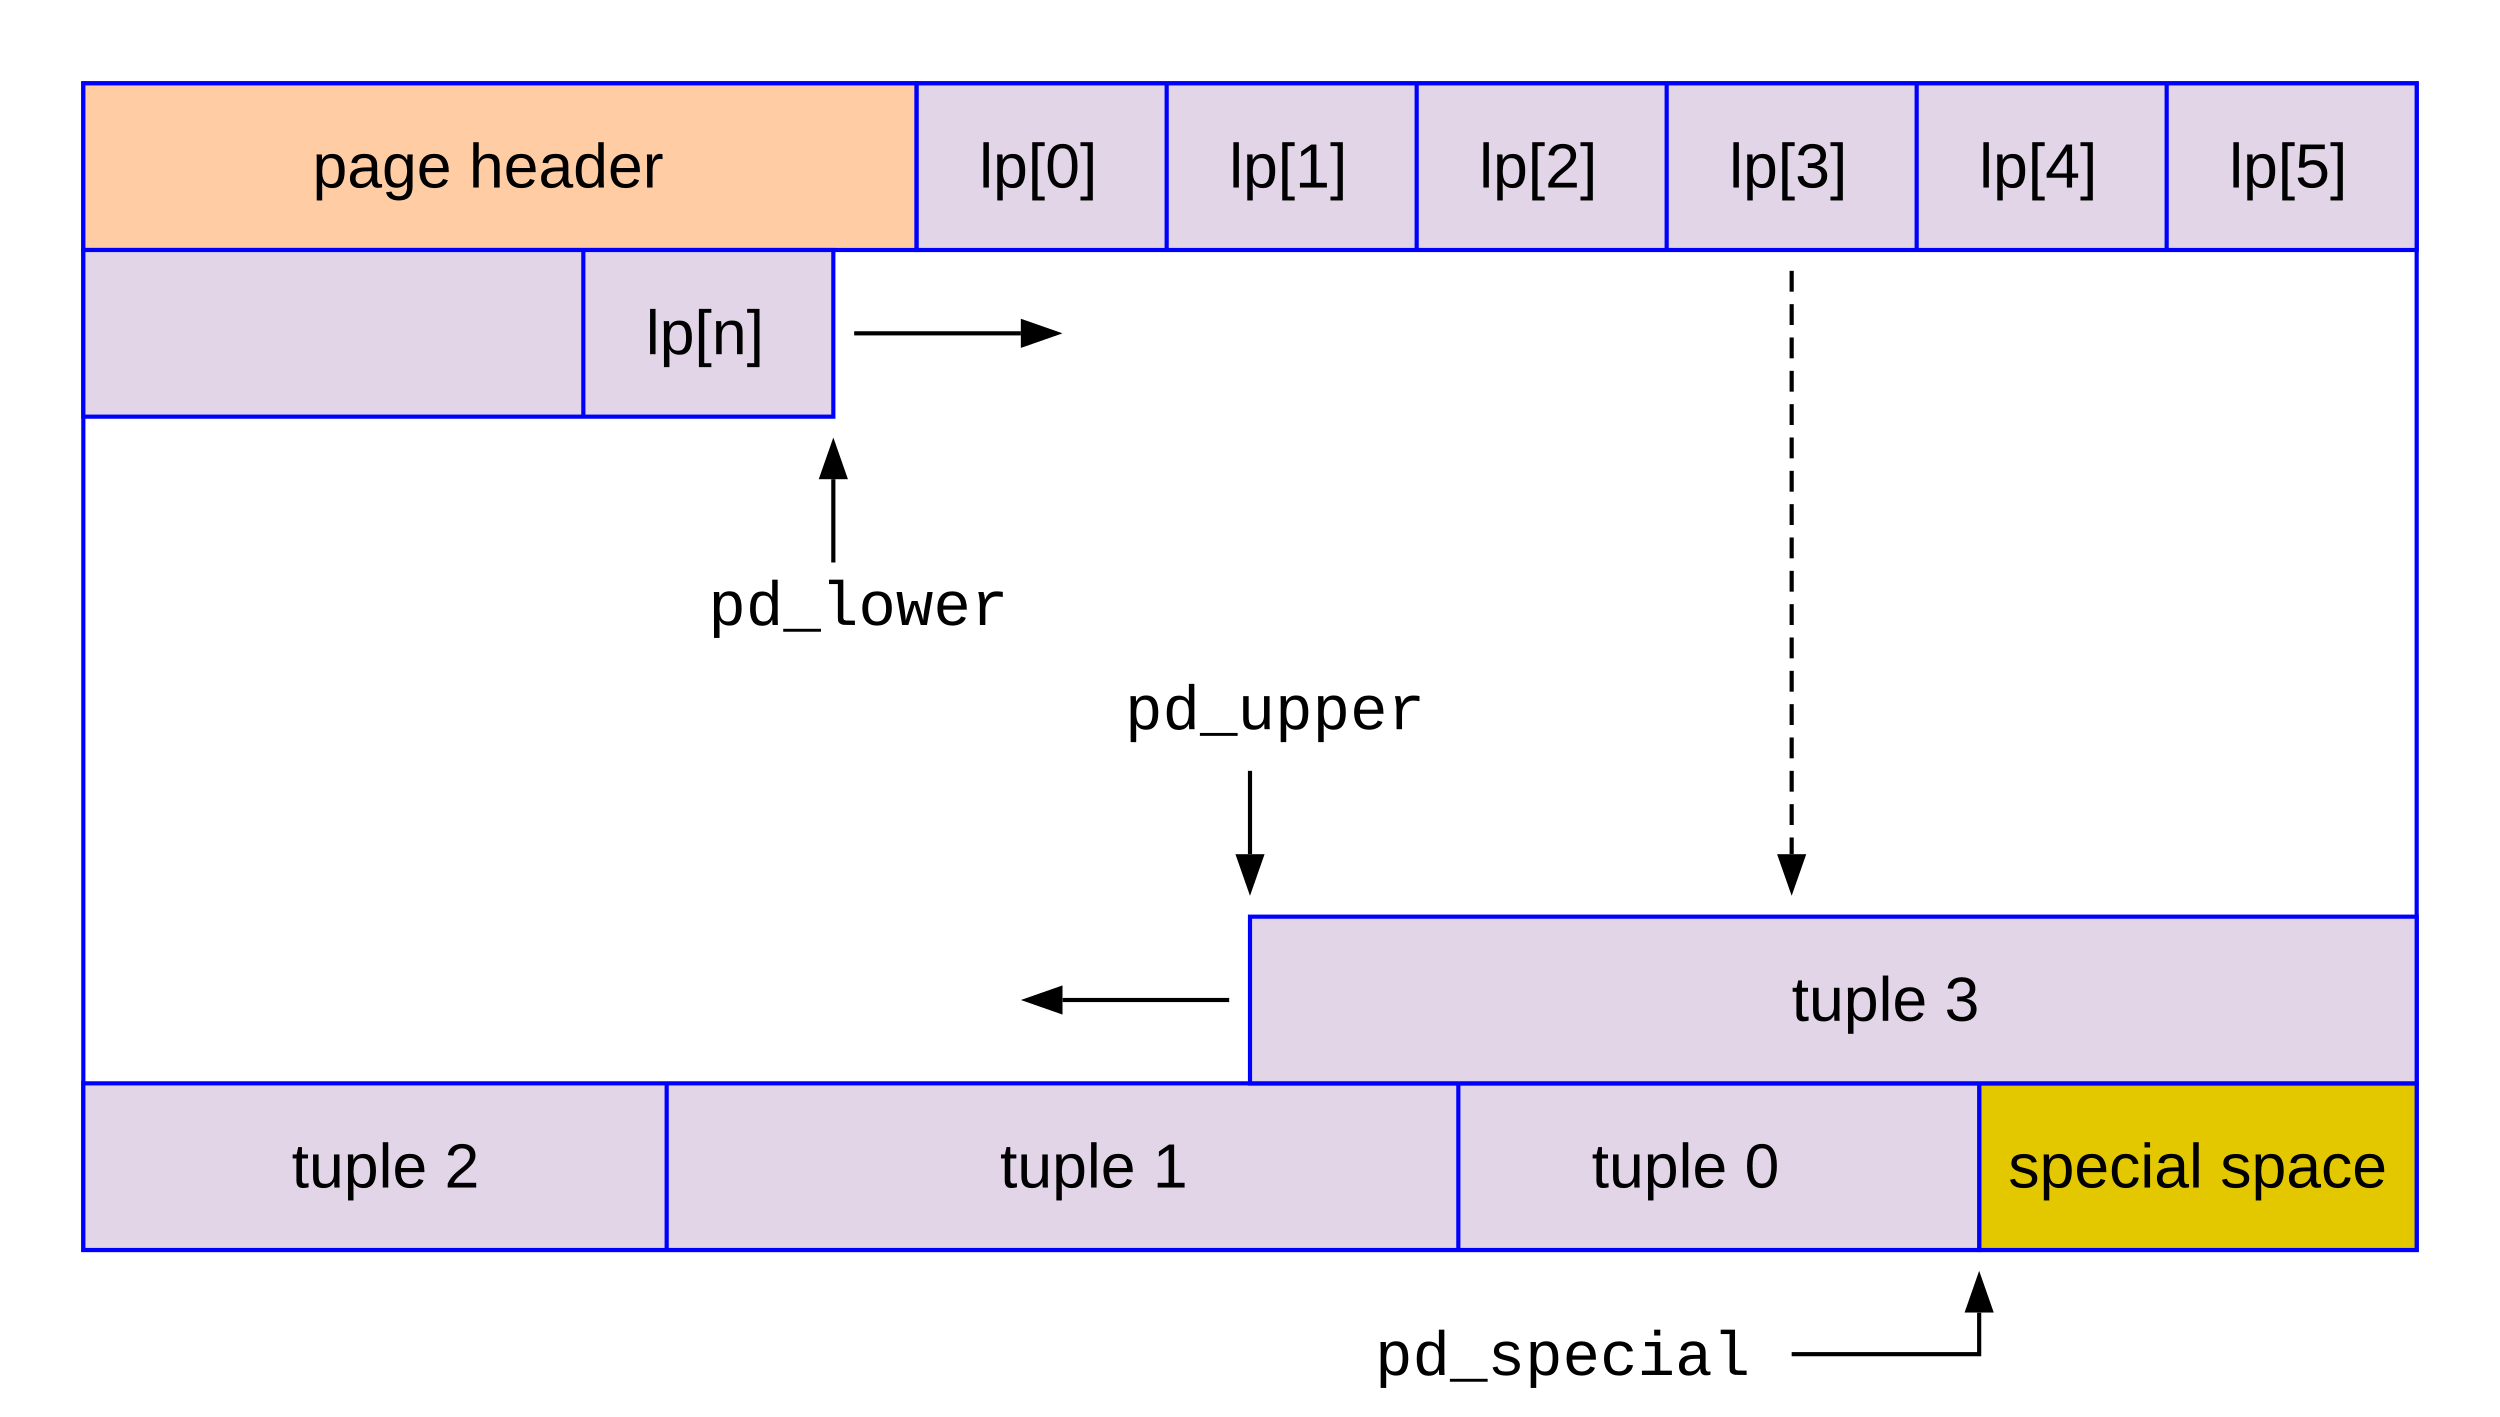
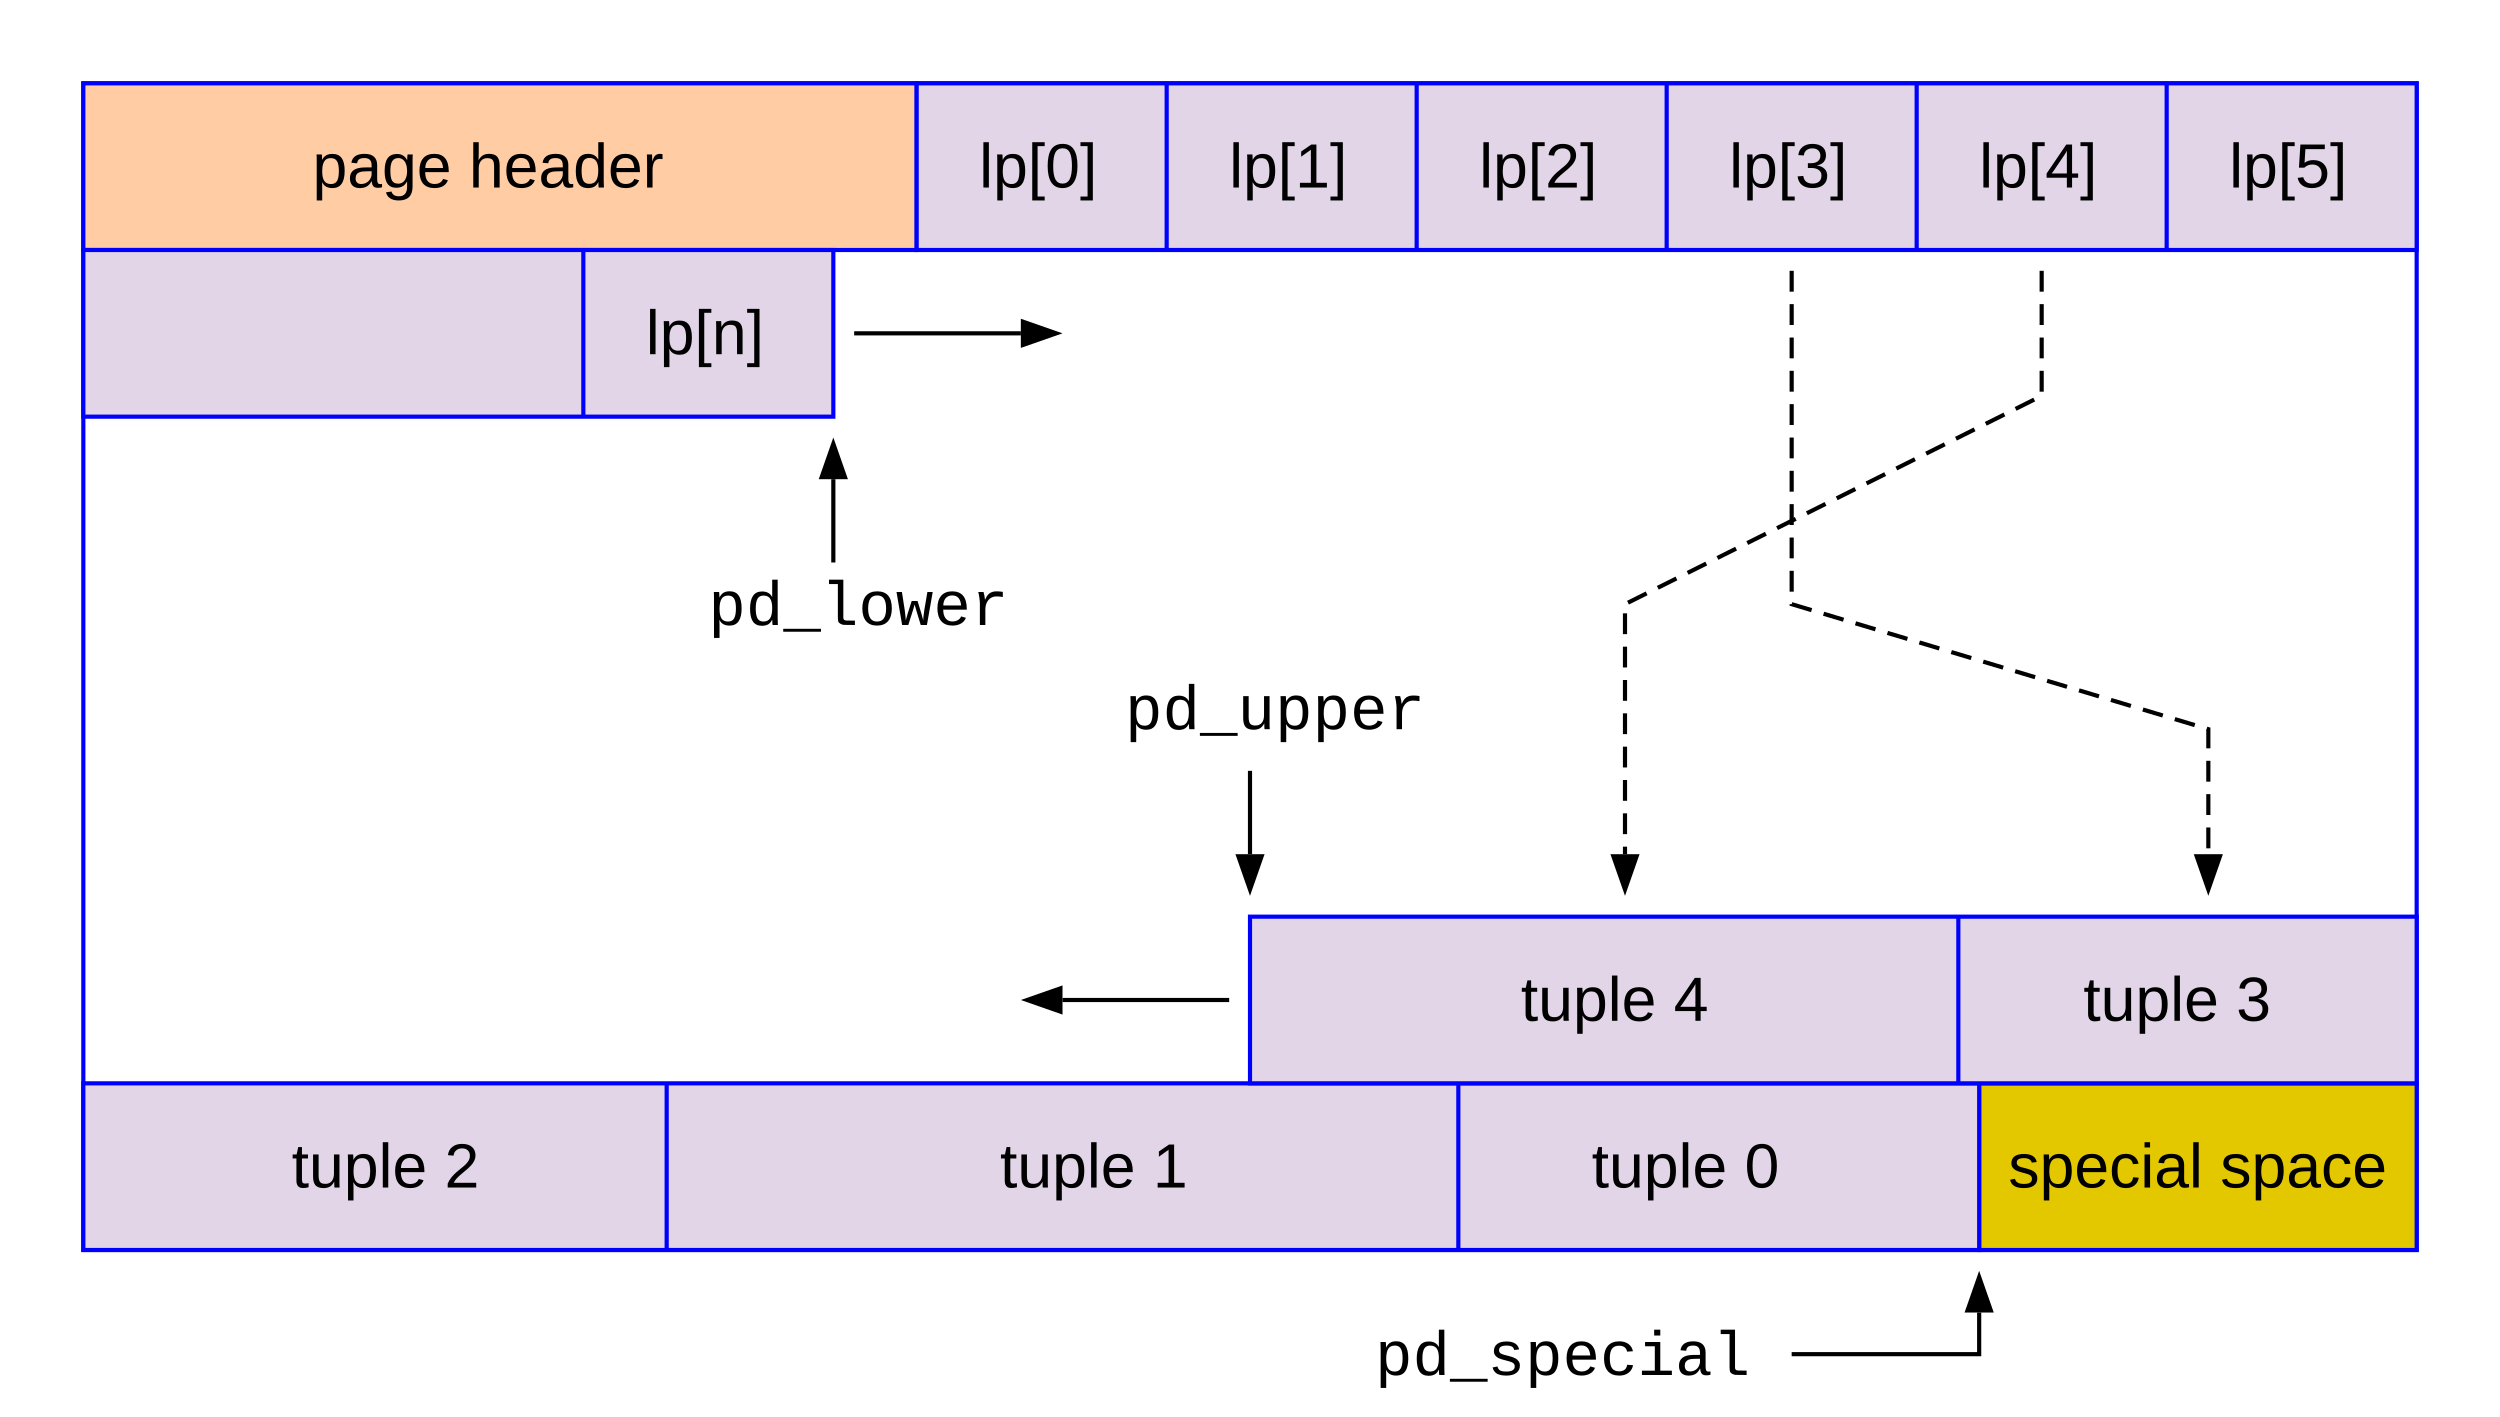
<svg xmlns="http://www.w3.org/2000/svg" version="1.1" width="600" height="340">
  <defs>
    <marker id="arrowhead" markerWidth="10" markerHeight="7" refX="0" refY="3.5" orient="auto">
      <polygon points="0 0, 10 3.5, 0 7" />
    </marker>
  </defs>
  <rect x="20" y="20" width="560" height="280" style="fill:none;stroke:#0000FF;stroke-width:1" />
  <rect x="20" y="20" width="200" height="40" style="fill:rgb(255, 204, 163);stroke:#0000FF;stroke-width:1" />
  <rect x="220" y="20" width="360" height="40" style="fill:rgb(225,213,231);stroke:#0000FF;stroke-width:1" />
  <path d="M 280 20 V 60" stroke="#0000FF" stroke-width="1" fill="none" />
  <path d="M 340 20 V 60" stroke="#0000FF" stroke-width="1" fill="none" />
  <path d="M 400 20 V 60" stroke="#0000FF" stroke-width="1" fill="none" />
  <path d="M 460 20 V 60" stroke="#0000FF" stroke-width="1" fill="none" />
  <path d="M 520 20 V 60" stroke="#0000FF" stroke-width="1" fill="none" />
  <rect x="20" y="60" width="180" height="40" style="fill:rgb(225,213,231);stroke:#0000FF;stroke-width:1" />
  <path d="M 140 60 V 100" stroke="#0000FF" stroke-width="1" fill="none" />
  <rect x="475" y="260" width="105" height="40" style="fill:rgb(227,200,0);stroke:#0000FF;stroke-width:1" />
  <rect x="20" y="260" width="455" height="40" style="fill:rgb(225,213,231);stroke:#0000FF;stroke-width:1" />
  <rect x="300" y="220" width="280" height="40" style="fill:rgb(225,213,231);stroke:#0000FF;stroke-width:1" />
  <path d="M 160 260 V 300" stroke="#0000FF" stroke-width="1" fill="none" />
  <path d="M 350 260 V 300" stroke="#0000FF" stroke-width="1" fill="none" />
+   <path d="M 470 220 v 40" stroke="#0000FF" stroke-width="1" fill="none" />
  <text x="75" y="45" style="font-size:15px;font-family:'Arial'">page header</text>
  <text x="235" y="45" style="font-size:15px;font-family:'Arial'">lp[0]</text>
  <text x="295" y="45" style="font-size:15px;font-family:'Arial'">lp[1]</text>
  <text x="355" y="45" style="font-size:15px;font-family:'Arial'">lp[2]</text>
  <text x="415" y="45" style="font-size:15px;font-family:'Arial'">lp[3]</text>
  <text x="475" y="45" style="font-size:15px;font-family:'Arial'">lp[4]</text>
  <text x="535" y="45" style="font-size:15px;font-family:'Arial'">lp[5]</text>
  <text x="155" y="85" style="font-size:15px;font-family:'Arial'">lp[n]</text>
  <text x="482" y="285" style="font-size:15px;font-family:'Arial'">special space</text>
  <text x="382" y="285" style="font-size:15px;font-family:'Arial'">tuple 0</text>
  <text x="240" y="285" style="font-size:15px;font-family:'Arial'">tuple 1</text>
  <text x="70" y="285" style="font-size:15px;font-family:'Arial'">tuple 2</text>
-   <text x="430" y="245" style="font-size:15px;font-family:'Arial'">tuple 3</text>
+   <text x="500" y="245" style="font-size:15px;font-family:'Arial'">tuple 3</text>
+   <text x="365" y="245" style="font-size:15px;font-family:'Arial'">tuple 4</text>
  <path d="M 295 240 h -40" stroke="#000000" stroke-width="1" fill="none" marker-end="url(#arrowhead)" />
  <path d="M 205 80 h 40" stroke="#000000" stroke-width="1" fill="none" marker-end="url(#arrowhead)" />
  <path d="M 200 135 V 115" stroke="#000000" stroke-width="1" fill="none" marker-end="url(#arrowhead)" />
  <path d="M 300 185 V 205" stroke="#000000" stroke-width="1" fill="none" marker-end="url(#arrowhead)" />
  <text x="270" y="175" style="text-anchor='middle';font-size:15px;font-family:'Courier New'">pd_upper</text>
  <text x="170" y="150" style="text-anchor='middle';font-size:15px;font-family:'Courier New'">pd_lower</text>
  <text x="330" y="330" style="text-anchor='middle';font-size:15px;font-family:'Courier New'">pd_special</text>
  <path d="M 430 325 H 475 V 315" stroke="#000000" stroke-width="1" fill="none" marker-end="url(#arrowhead)" />
-   <path d="M 430 65 V 205" stroke="#000000" stroke-width="1" fill="none" stroke-dasharray="5,3" marker-end="url(#arrowhead)" />
+   <path d="M 430 65 v 80 l 100 30 V 205" stroke="#000000" stroke-width="1" fill="none" stroke-dasharray="5,3" marker-end="url(#arrowhead)" />
+   <path d="M 490 65 v 30 l -100 50 V 205" stroke="#000000" stroke-width="1" fill="none" stroke-dasharray="5,3" marker-end="url(#arrowhead)" />
</svg>
